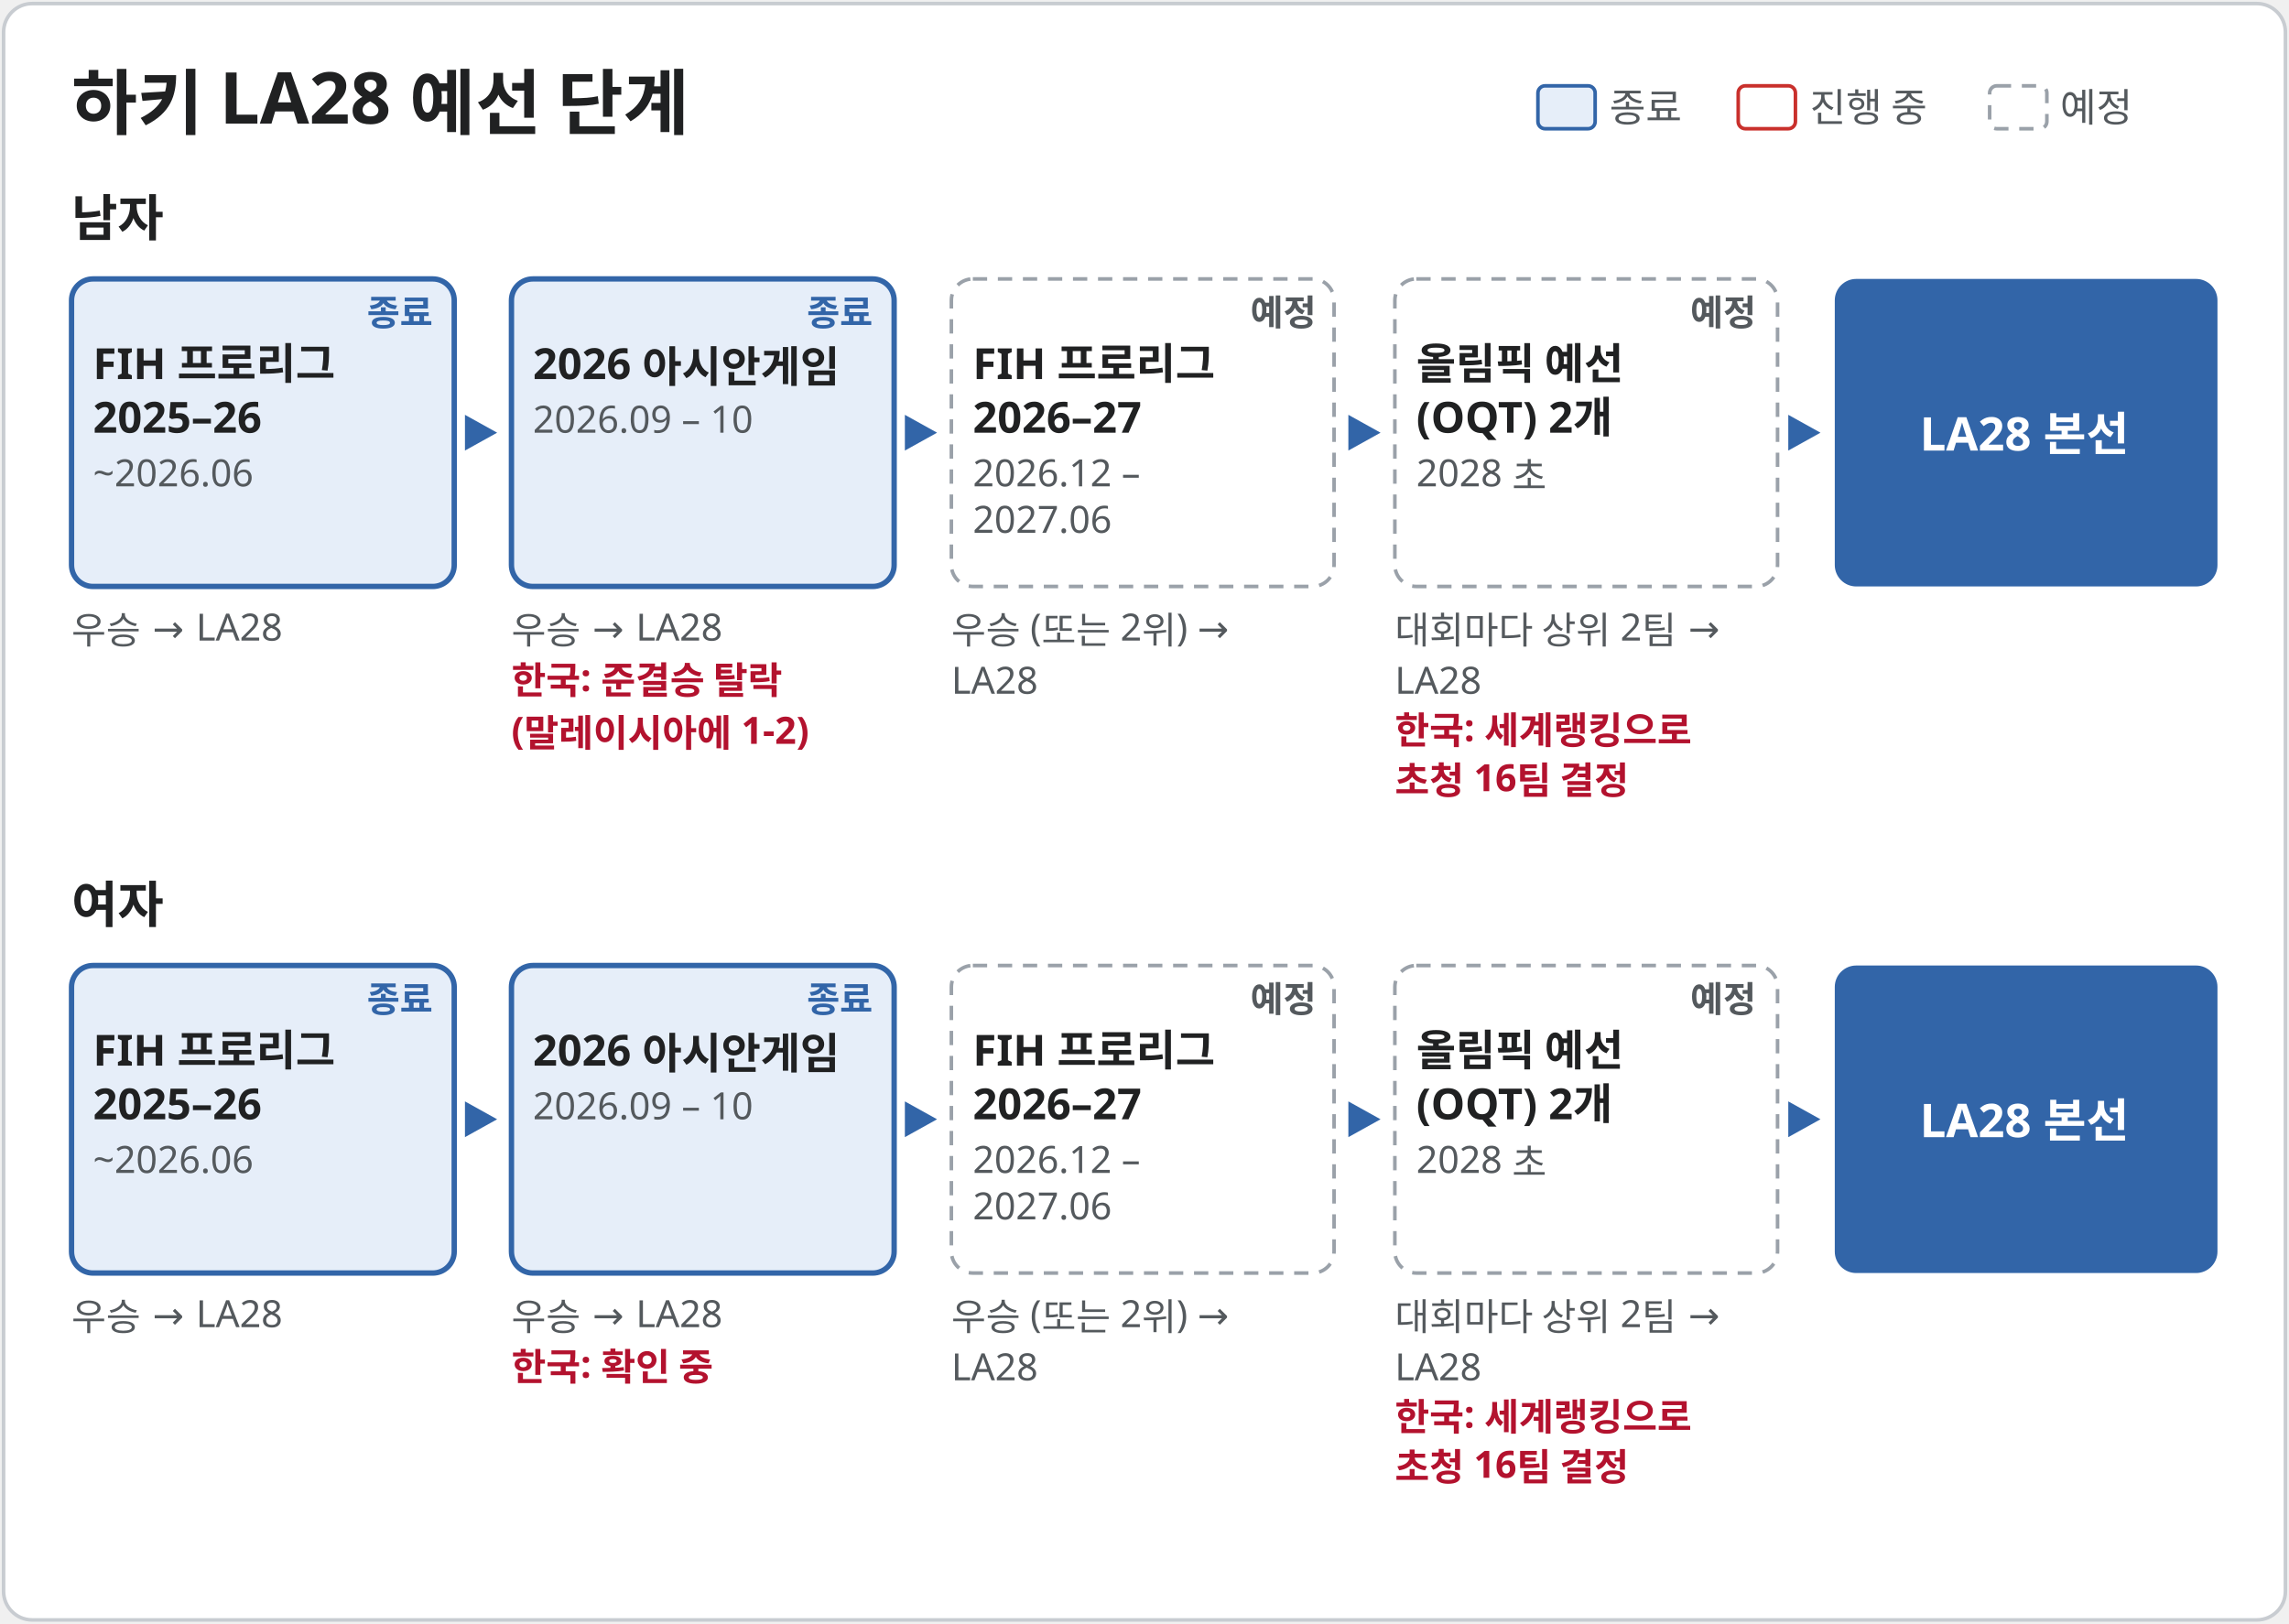
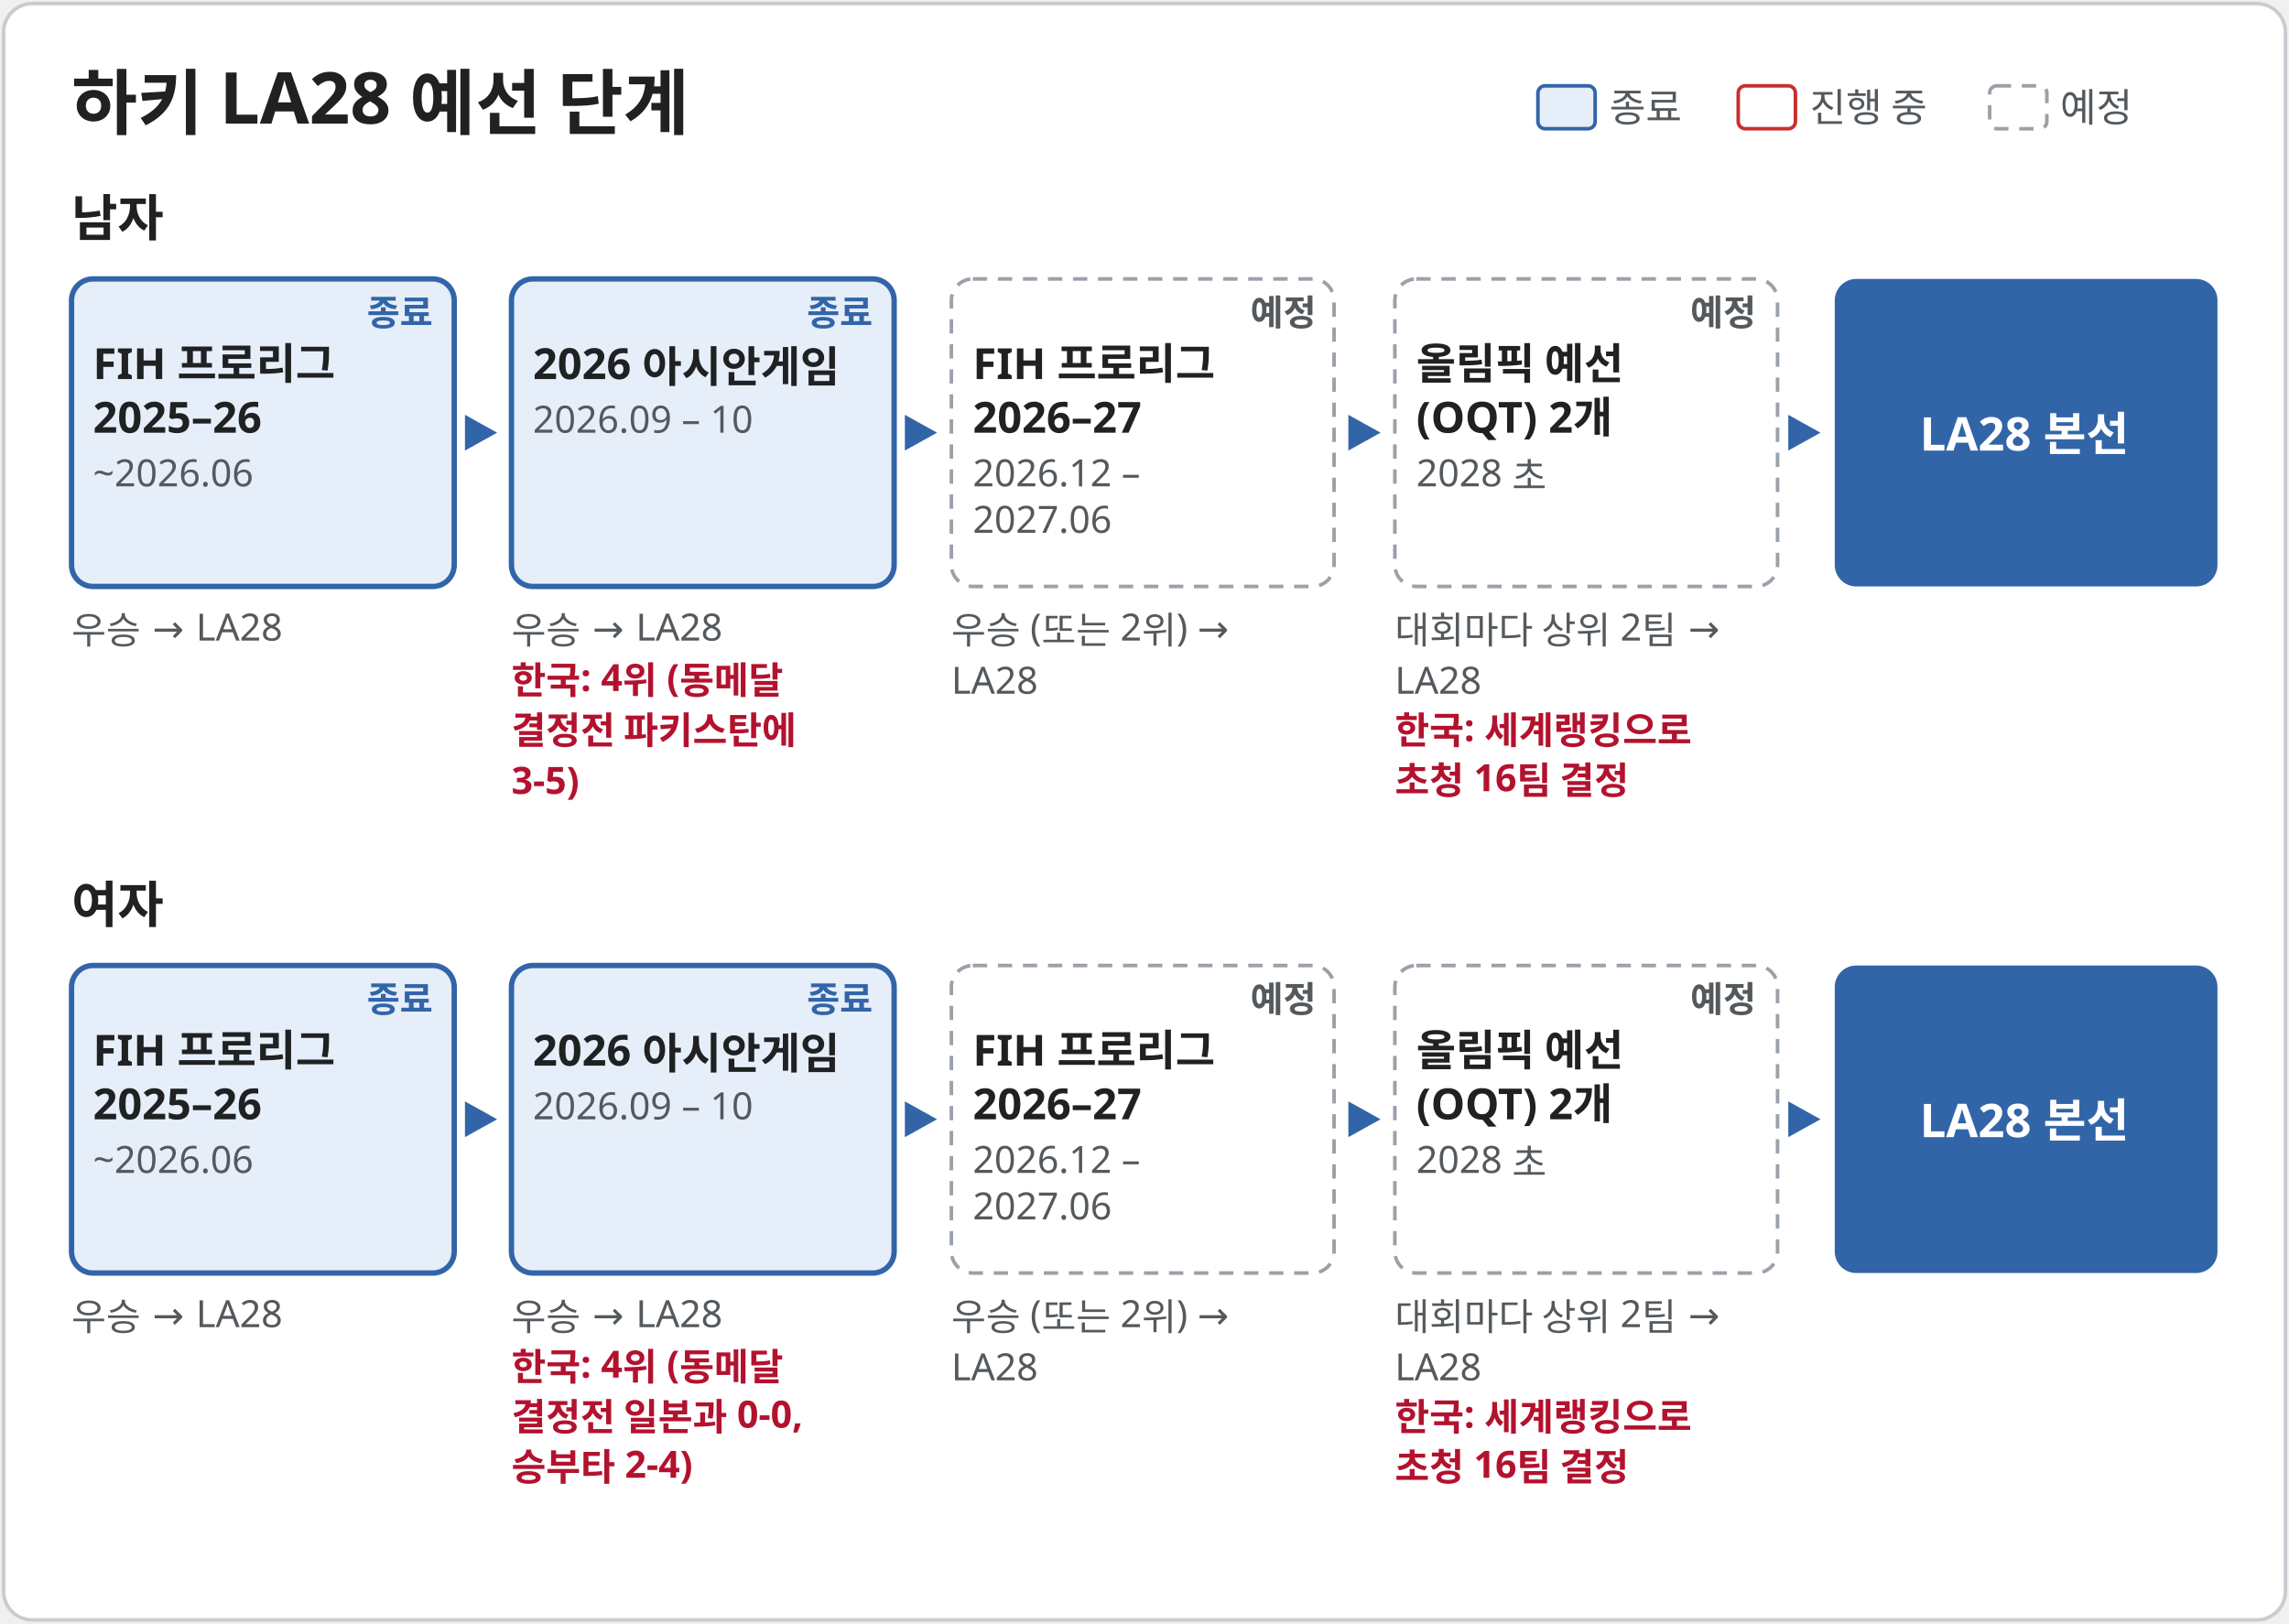
<svg xmlns="http://www.w3.org/2000/svg" viewBox="0 0 640 454" width="640" height="454" role="img" aria-label="하키 LA28 예선 단계" font-family="'Malgun Gothic','Apple SD Gothic Neo','Noto Sans KR',sans-serif">
  <rect x="1" y="1" width="638" height="452" rx="8" fill="#fff" stroke="#c8ccd1" />
  <text x="20" y="36" font-size="20" fill="#202122" font-weight="bold" text-anchor="start">하키 LA28 예선 단계</text>
  <rect x="430" y="24" width="16" height="12" rx="2" fill="#e6eef9" stroke="#3265a8" />
  <text x="450" y="34" font-size="11" fill="#54595d" font-weight="normal" text-anchor="start">종료</text>
  <rect x="486.0" y="24" width="16" height="12" rx="2" fill="#fff" stroke="#c9302c" />
  <text x="506" y="34" font-size="11" fill="#54595d" font-weight="normal" text-anchor="start">진행 중</text>
  <rect x="556.3" y="24" width="16" height="12" rx="2" fill="#fff" stroke="#9aa1a9" stroke-dasharray="4 3" />
  <text x="576" y="34" font-size="11" fill="#54595d" font-weight="normal" text-anchor="start">예정</text>
  <text x="20" y="66" font-size="14" fill="#202122" font-weight="bold" text-anchor="start">남자</text>
  <rect x="20" y="78" width="107" height="86" rx="6" fill="#e6eef9" stroke="#3265a8" stroke-width="1.5" />
  <text x="121" y="91" font-size="10" fill="#3265a8" font-weight="bold" text-anchor="end">종료</text>
  <text x="26" y="106" font-size="12" fill="#202122" font-weight="bold" text-anchor="start">FIH 프로리그</text>
  <text x="26" y="121" font-size="12" fill="#202122" font-weight="bold" text-anchor="start">2025–26</text>
  <text x="26" y="136" font-size="10.5" fill="#54595d" font-weight="normal" text-anchor="start">~2026.06</text>
  <path d="M130 116 L139 121 L130 126" fill="#3265a8" />
  <rect x="143" y="78" width="107" height="86" rx="6" fill="#e6eef9" stroke="#3265a8" stroke-width="1.5" />
  <text x="244" y="91" font-size="10" fill="#3265a8" font-weight="bold" text-anchor="end">종료</text>
  <text x="149" y="106" font-size="12" fill="#202122" font-weight="bold" text-anchor="start">2026 아시안게임</text>
  <text x="149" y="121" font-size="10.5" fill="#54595d" font-weight="normal" text-anchor="start">2026.09 – 10</text>
  <path d="M253 116 L262 121 L253 126" fill="#3265a8" />
  <rect x="266" y="78" width="107" height="86" rx="6" fill="#fff" stroke="#9aa1a9" stroke-dasharray="4 3" />
  <text x="368" y="91" font-size="10" fill="#54595d" font-weight="bold" text-anchor="end">예정</text>
  <text x="272" y="106" font-size="12" fill="#202122" font-weight="bold" text-anchor="start">FIH 프로리그</text>
  <text x="272" y="121" font-size="12" fill="#202122" font-weight="bold" text-anchor="start">2026–27</text>
  <text x="272" y="136" font-size="10.5" fill="#54595d" font-weight="normal" text-anchor="start">2026.12 –</text>
  <text x="272" y="149" font-size="10.5" fill="#54595d" font-weight="normal" text-anchor="start">2027.06</text>
  <path d="M377 116 L386 121 L377 126" fill="#3265a8" />
  <rect x="390" y="78" width="107" height="86" rx="6" fill="#fff" stroke="#9aa1a9" stroke-dasharray="4 3" />
  <text x="491" y="91" font-size="10" fill="#54595d" font-weight="bold" text-anchor="end">예정</text>
  <text x="396" y="106" font-size="12" fill="#202122" font-weight="bold" text-anchor="start">올림픽 예선</text>
  <text x="396" y="121" font-size="12" fill="#202122" font-weight="bold" text-anchor="start">(OQT) 2개</text>
  <text x="396" y="136" font-size="10.5" fill="#54595d" font-weight="normal" text-anchor="start">2028 초</text>
  <path d="M500 116 L509 121 L500 126" fill="#3265a8" />
  <rect x="513" y="78" width="107" height="86" rx="6" fill="#3265a8" />
  <text x="566" y="126" font-size="13" fill="#fff" font-weight="bold" text-anchor="middle">LA28 본선</text>
  <text x="20" y="180" font-size="10.5" fill="#54595d" font-weight="normal" text-anchor="start">우승 → LA28</text>
  <text x="143" y="180" font-size="10.5" fill="#54595d" font-weight="normal" text-anchor="start">우승 → LA28</text>
-   <text x="143" y="194" font-size="10.5" fill="#b3122e" font-weight="bold" text-anchor="start">한국: 준결승 탈락</text>
-   <text x="143" y="208" font-size="10.5" fill="#b3122e" font-weight="bold" text-anchor="start">(말레이시아에 1-2)</text>
+   <text x="143" y="194" font-size="10.5" fill="#b3122e" font-weight="bold" text-anchor="start">한국: 4위 (동메달</text>
+   <text x="143" y="208" font-size="10.5" fill="#b3122e" font-weight="bold" text-anchor="start">결정전 파키스탄에</text>
+   <text x="143" y="222" font-size="10.5" fill="#b3122e" font-weight="bold" text-anchor="start">3-5)</text>
  <text x="266" y="180" font-size="10.5" fill="#54595d" font-weight="normal" text-anchor="start">우승 (또는 2위) →</text>
  <text x="266" y="194" font-size="10.5" fill="#54595d" font-weight="normal" text-anchor="start">LA28</text>
  <text x="390" y="180" font-size="10.5" fill="#54595d" font-weight="normal" text-anchor="start">대회마다 상위 2팀 →</text>
  <text x="390" y="194" font-size="10.5" fill="#54595d" font-weight="normal" text-anchor="start">LA28</text>
  <text x="390" y="208" font-size="10.5" fill="#b3122e" font-weight="bold" text-anchor="start">한국: 세계랭킹으로</text>
  <text x="390" y="222" font-size="10.5" fill="#b3122e" font-weight="bold" text-anchor="start">초청 16팀 결정</text>
  <text x="20" y="258" font-size="14" fill="#202122" font-weight="bold" text-anchor="start">여자</text>
  <rect x="20" y="270" width="107" height="86" rx="6" fill="#e6eef9" stroke="#3265a8" stroke-width="1.5" />
  <text x="121" y="283" font-size="10" fill="#3265a8" font-weight="bold" text-anchor="end">종료</text>
  <text x="26" y="298" font-size="12" fill="#202122" font-weight="bold" text-anchor="start">FIH 프로리그</text>
  <text x="26" y="313" font-size="12" fill="#202122" font-weight="bold" text-anchor="start">2025–26</text>
  <text x="26" y="328" font-size="10.5" fill="#54595d" font-weight="normal" text-anchor="start">~2026.06</text>
  <path d="M130 308 L139 313 L130 318" fill="#3265a8" />
  <rect x="143" y="270" width="107" height="86" rx="6" fill="#e6eef9" stroke="#3265a8" stroke-width="1.5" />
  <text x="244" y="283" font-size="10" fill="#3265a8" font-weight="bold" text-anchor="end">종료</text>
  <text x="149" y="298" font-size="12" fill="#202122" font-weight="bold" text-anchor="start">2026 아시안게임</text>
  <text x="149" y="313" font-size="10.5" fill="#54595d" font-weight="normal" text-anchor="start">2026.09 – 10</text>
  <path d="M253 308 L262 313 L253 318" fill="#3265a8" />
  <rect x="266" y="270" width="107" height="86" rx="6" fill="#fff" stroke="#9aa1a9" stroke-dasharray="4 3" />
  <text x="368" y="283" font-size="10" fill="#54595d" font-weight="bold" text-anchor="end">예정</text>
  <text x="272" y="298" font-size="12" fill="#202122" font-weight="bold" text-anchor="start">FIH 프로리그</text>
  <text x="272" y="313" font-size="12" fill="#202122" font-weight="bold" text-anchor="start">2026–27</text>
  <text x="272" y="328" font-size="10.5" fill="#54595d" font-weight="normal" text-anchor="start">2026.12 –</text>
  <text x="272" y="341" font-size="10.5" fill="#54595d" font-weight="normal" text-anchor="start">2027.06</text>
  <path d="M377 308 L386 313 L377 318" fill="#3265a8" />
  <rect x="390" y="270" width="107" height="86" rx="6" fill="#fff" stroke="#9aa1a9" stroke-dasharray="4 3" />
  <text x="491" y="283" font-size="10" fill="#54595d" font-weight="bold" text-anchor="end">예정</text>
  <text x="396" y="298" font-size="12" fill="#202122" font-weight="bold" text-anchor="start">올림픽 예선</text>
  <text x="396" y="313" font-size="12" fill="#202122" font-weight="bold" text-anchor="start">(OQT) 2개</text>
  <text x="396" y="328" font-size="10.5" fill="#54595d" font-weight="normal" text-anchor="start">2028 초</text>
  <path d="M500 308 L509 313 L500 318" fill="#3265a8" />
  <rect x="513" y="270" width="107" height="86" rx="6" fill="#3265a8" />
  <text x="566" y="318" font-size="13" fill="#fff" font-weight="bold" text-anchor="middle">LA28 본선</text>
  <text x="20" y="372" font-size="10.5" fill="#54595d" font-weight="normal" text-anchor="start">우승 → LA28</text>
  <text x="143" y="372" font-size="10.5" fill="#54595d" font-weight="normal" text-anchor="start">우승 → LA28</text>
-   <text x="143" y="386" font-size="10.5" fill="#b3122e" font-weight="bold" text-anchor="start">한국: 확인 중</text>
+   <text x="143" y="386" font-size="10.5" fill="#b3122e" font-weight="bold" text-anchor="start">한국: 4위 (동메달</text>
+   <text x="143" y="400" font-size="10.5" fill="#b3122e" font-weight="bold" text-anchor="start">결정전 일본과 0-0,</text>
+   <text x="143" y="414" font-size="10.5" fill="#b3122e" font-weight="bold" text-anchor="start">승부타 2-4)</text>
  <text x="266" y="372" font-size="10.5" fill="#54595d" font-weight="normal" text-anchor="start">우승 (또는 2위) →</text>
  <text x="266" y="386" font-size="10.5" fill="#54595d" font-weight="normal" text-anchor="start">LA28</text>
  <text x="390" y="372" font-size="10.5" fill="#54595d" font-weight="normal" text-anchor="start">대회마다 상위 2팀 →</text>
  <text x="390" y="386" font-size="10.5" fill="#54595d" font-weight="normal" text-anchor="start">LA28</text>
  <text x="390" y="400" font-size="10.5" fill="#b3122e" font-weight="bold" text-anchor="start">한국: 세계랭킹으로</text>
  <text x="390" y="414" font-size="10.5" fill="#b3122e" font-weight="bold" text-anchor="start">초청 16팀 결정</text>
</svg>
